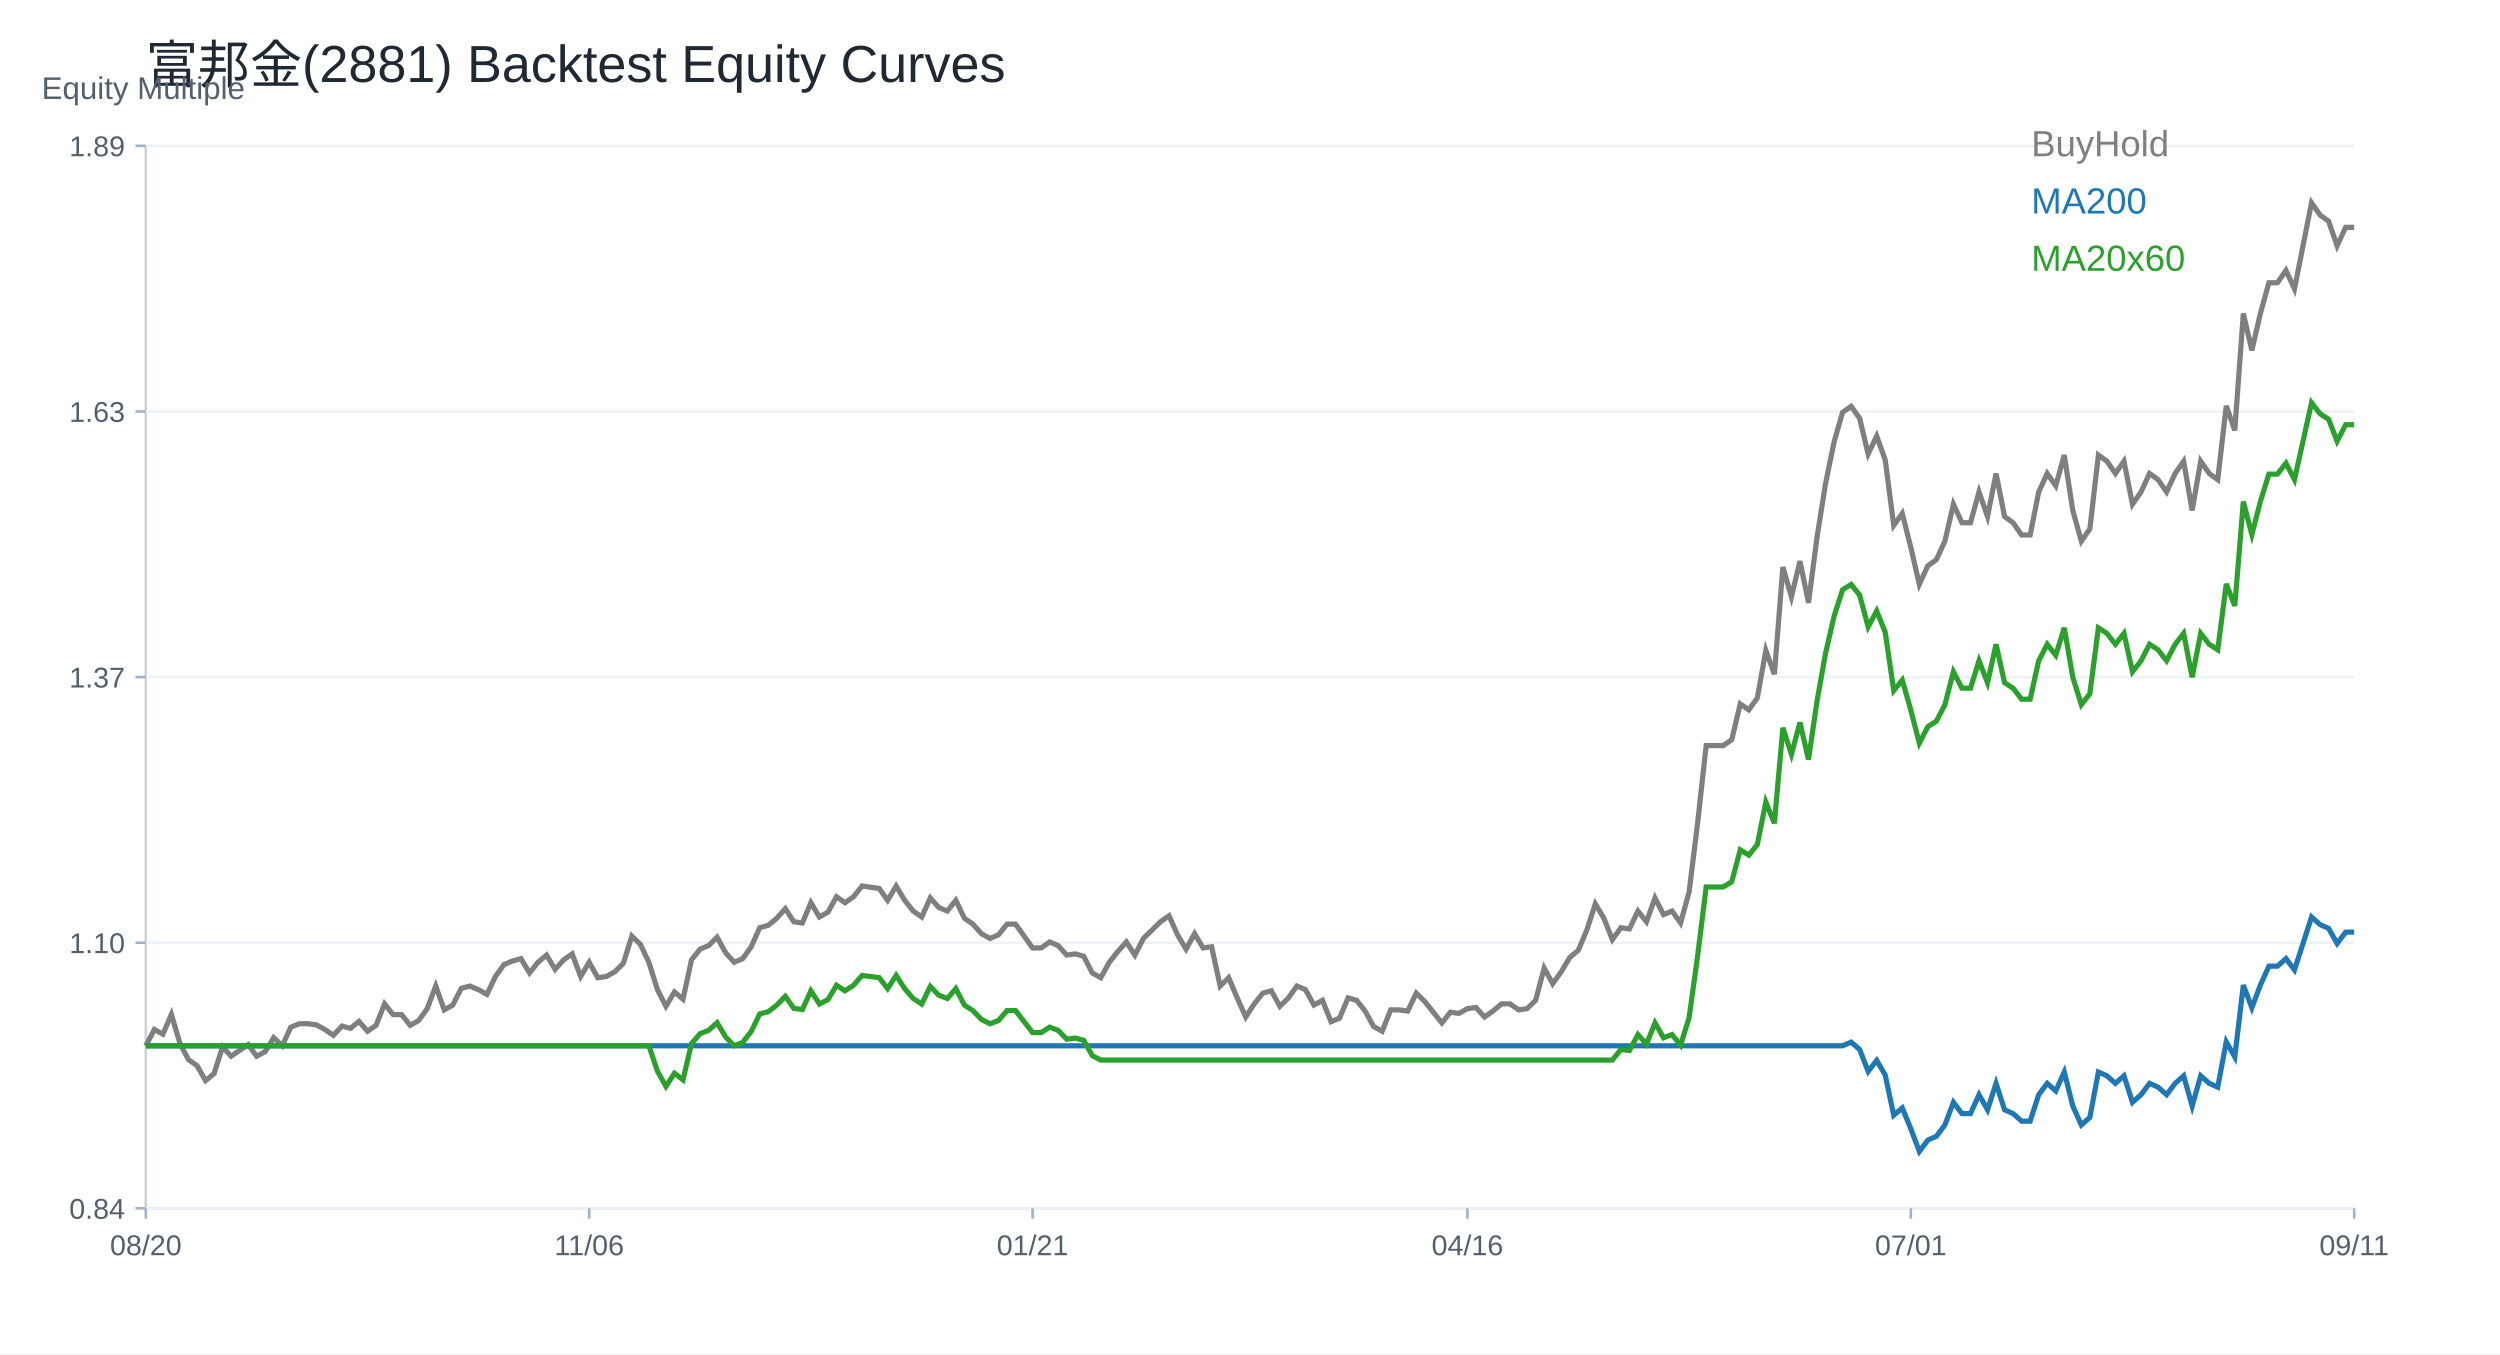
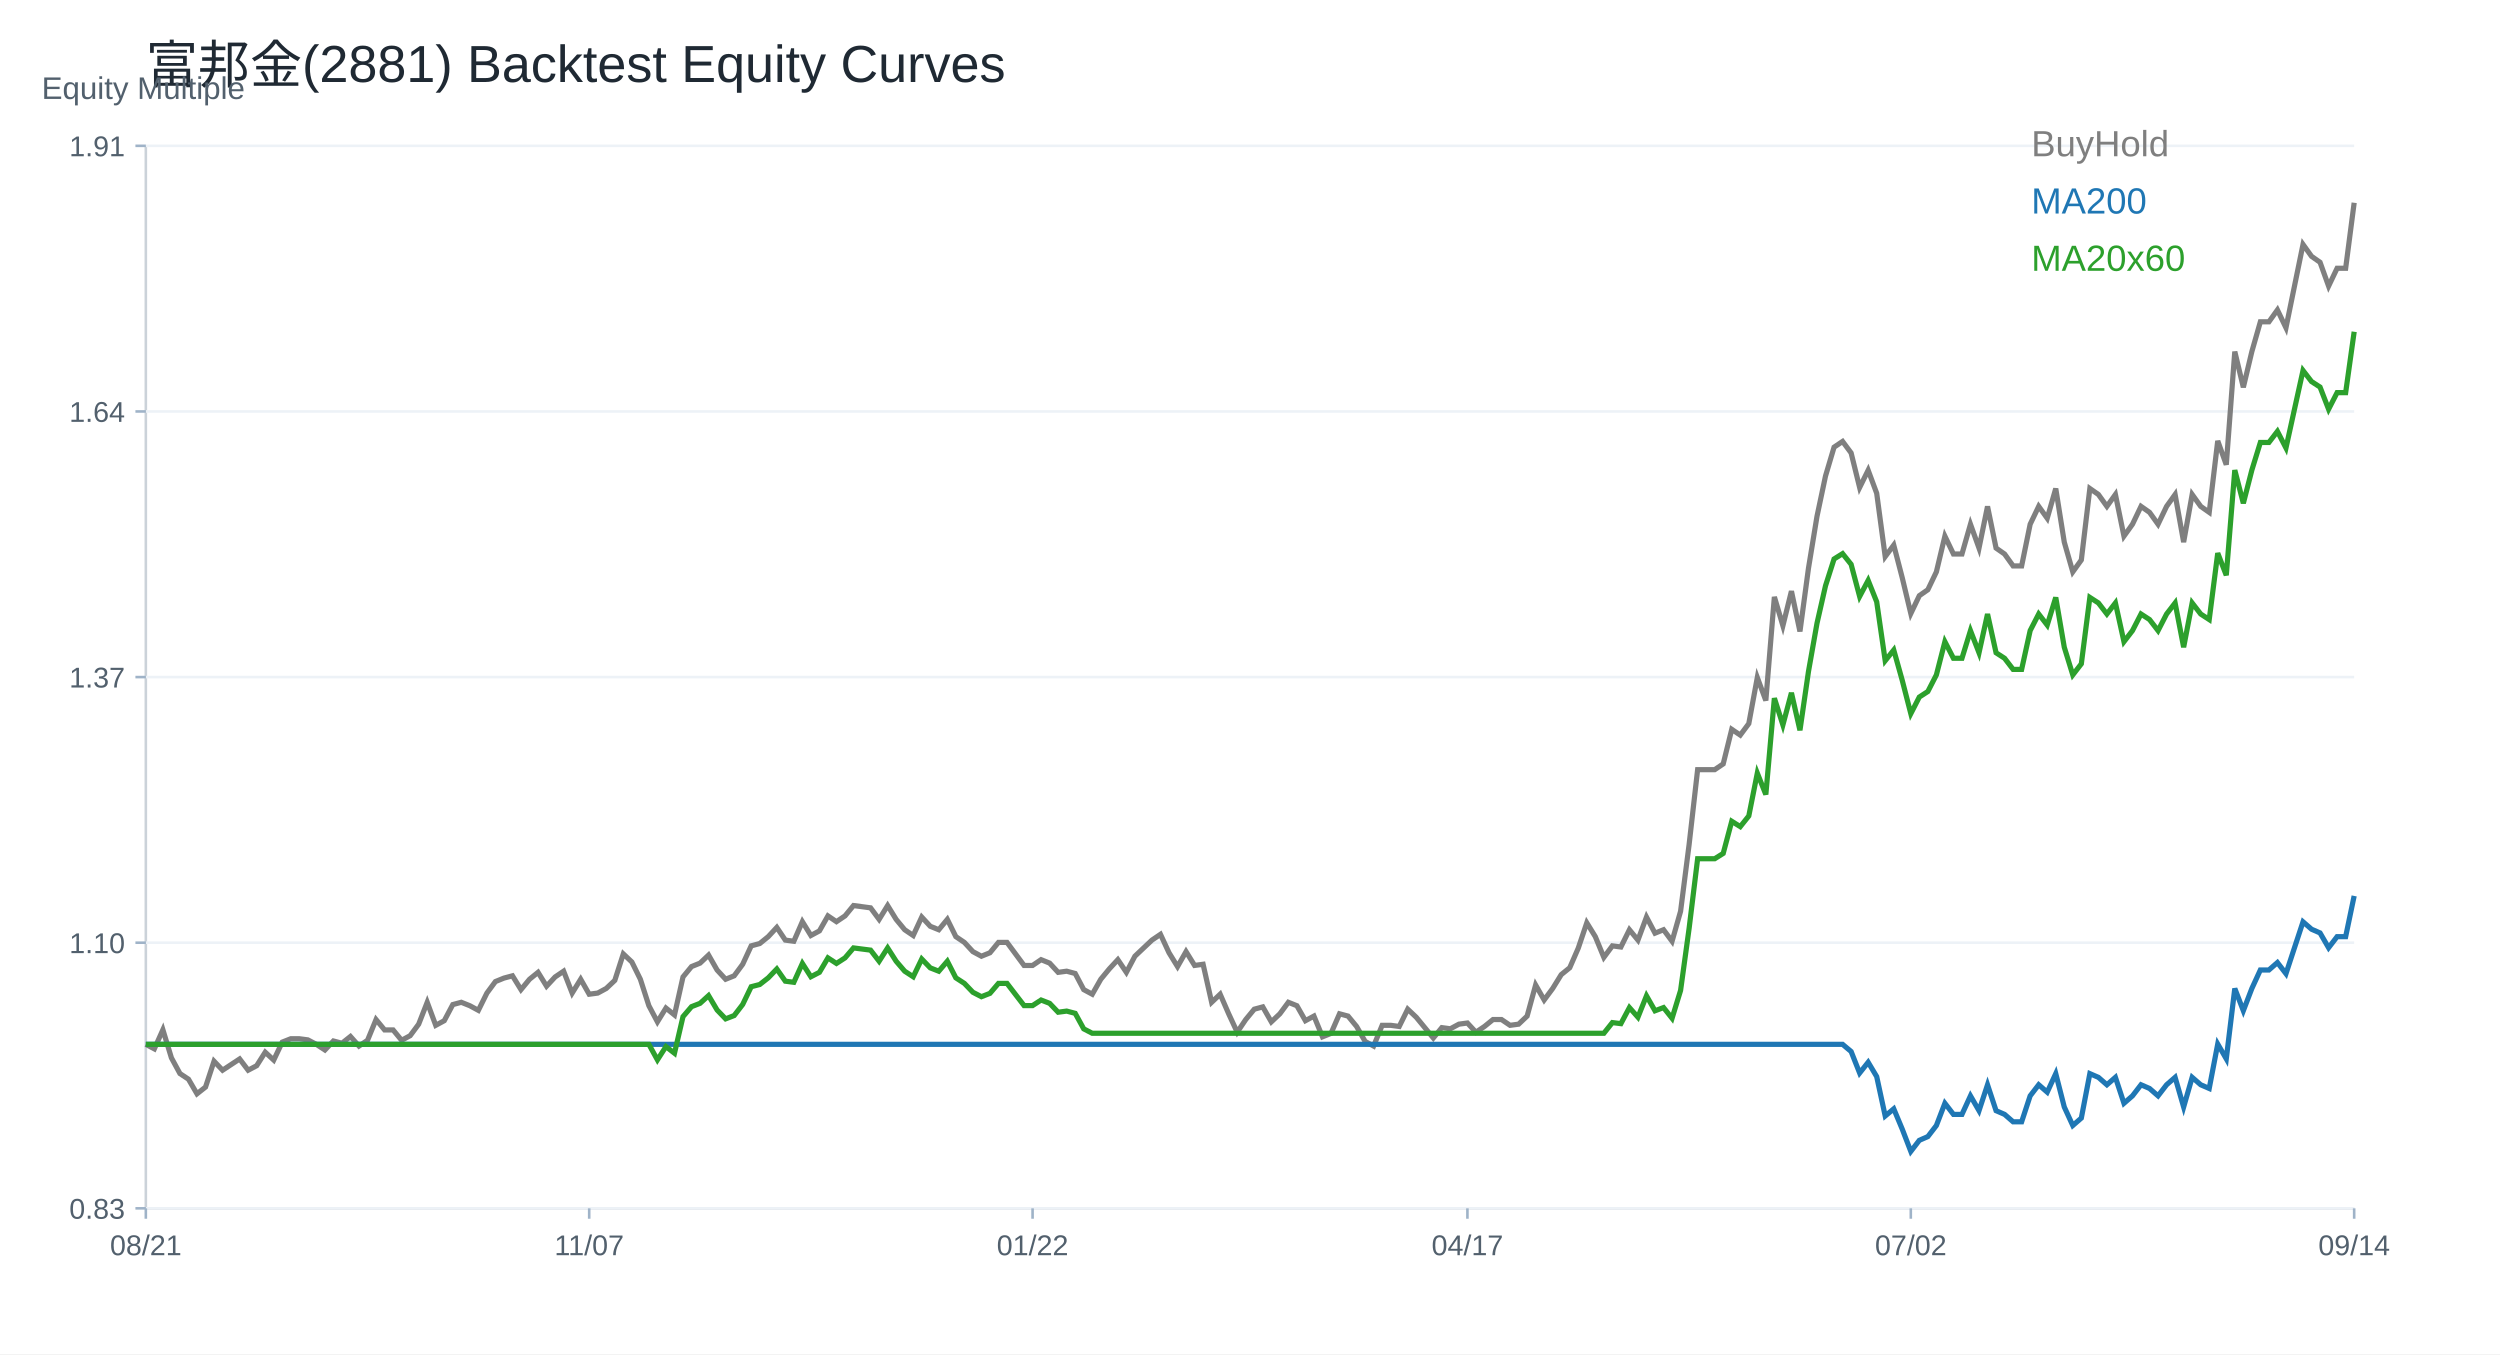
<svg xmlns="http://www.w3.org/2000/svg" width="960" height="520" viewBox="0 0 960 520">
  <rect width="100%" height="100%" fill="white" />
  <text x="56.00" y="32.00" font-size="20" font-family="Arial" fill="#1f2933" text-anchor="start">富邦金(2881) Backtest Equity Curves</text>
  <line x1="56" y1="464" x2="904" y2="464" stroke="#cbd2d9" />
  <line x1="56" y1="56" x2="56" y2="464" stroke="#cbd2d9" />
  <text x="16.00" y="38.00" font-size="12" font-family="Arial" fill="#52606d" text-anchor="start">Equity Multiple</text>
  <line x1="56" y1="464.00" x2="904" y2="464.00" stroke="#edf2f7" />
  <line x1="52" y1="464.00" x2="56" y2="464.00" stroke="#9fb3c8" />
-   <text x="48.00" y="468.00" font-size="11" font-family="Arial" fill="#52606d" text-anchor="end">0.84</text>
+   <text x="48.00" y="468.00" font-size="11" font-family="Arial" fill="#52606d" text-anchor="end">0.83</text>
  <line x1="56" y1="362.00" x2="904" y2="362.00" stroke="#edf2f7" />
  <line x1="52" y1="362.00" x2="56" y2="362.00" stroke="#9fb3c8" />
  <text x="48.00" y="366.00" font-size="11" font-family="Arial" fill="#52606d" text-anchor="end">1.10</text>
  <line x1="56" y1="260.00" x2="904" y2="260.00" stroke="#edf2f7" />
  <line x1="52" y1="260.00" x2="56" y2="260.00" stroke="#9fb3c8" />
  <text x="48.00" y="264.00" font-size="11" font-family="Arial" fill="#52606d" text-anchor="end">1.37</text>
  <line x1="56" y1="158.00" x2="904" y2="158.00" stroke="#edf2f7" />
  <line x1="52" y1="158.00" x2="56" y2="158.00" stroke="#9fb3c8" />
-   <text x="48.00" y="162.00" font-size="11" font-family="Arial" fill="#52606d" text-anchor="end">1.63</text>
+   <text x="48.00" y="162.00" font-size="11" font-family="Arial" fill="#52606d" text-anchor="end">1.64</text>
  <line x1="56" y1="56.00" x2="904" y2="56.00" stroke="#edf2f7" />
  <line x1="52" y1="56.00" x2="56" y2="56.00" stroke="#9fb3c8" />
-   <text x="48.00" y="60.00" font-size="11" font-family="Arial" fill="#52606d" text-anchor="end">1.89</text>
+   <text x="48.00" y="60.00" font-size="11" font-family="Arial" fill="#52606d" text-anchor="end">1.91</text>
  <line x1="56.00" y1="464" x2="56.00" y2="468" stroke="#9fb3c8" />
-   <text x="56.00" y="482.00" font-size="11" font-family="Arial" fill="#52606d" text-anchor="middle">08/20</text>
+   <text x="56.00" y="482.00" font-size="11" font-family="Arial" fill="#52606d" text-anchor="middle">08/21</text>
  <line x1="226.25" y1="464" x2="226.25" y2="468" stroke="#9fb3c8" />
-   <text x="226.25" y="482.00" font-size="11" font-family="Arial" fill="#52606d" text-anchor="middle">11/06</text>
+   <text x="226.25" y="482.00" font-size="11" font-family="Arial" fill="#52606d" text-anchor="middle">11/07</text>
  <line x1="396.51" y1="464" x2="396.51" y2="468" stroke="#9fb3c8" />
-   <text x="396.51" y="482.00" font-size="11" font-family="Arial" fill="#52606d" text-anchor="middle">01/21</text>
+   <text x="396.51" y="482.00" font-size="11" font-family="Arial" fill="#52606d" text-anchor="middle">01/22</text>
  <line x1="563.49" y1="464" x2="563.49" y2="468" stroke="#9fb3c8" />
-   <text x="563.49" y="482.00" font-size="11" font-family="Arial" fill="#52606d" text-anchor="middle">04/16</text>
+   <text x="563.49" y="482.00" font-size="11" font-family="Arial" fill="#52606d" text-anchor="middle">04/17</text>
  <line x1="733.75" y1="464" x2="733.75" y2="468" stroke="#9fb3c8" />
-   <text x="733.75" y="482.00" font-size="11" font-family="Arial" fill="#52606d" text-anchor="middle">07/01</text>
+   <text x="733.75" y="482.00" font-size="11" font-family="Arial" fill="#52606d" text-anchor="middle">07/02</text>
  <line x1="904.00" y1="464" x2="904.00" y2="468" stroke="#9fb3c8" />
-   <text x="904.00" y="482.00" font-size="11" font-family="Arial" fill="#52606d" text-anchor="middle">09/11</text>
-   <polyline fill="none" stroke="#7f7f7f" stroke-width="2" points="56.00,401.58 59.27,395.34 62.55,397.12 65.82,389.54 69.10,400.69 72.37,406.93 75.64,409.16 78.92,414.96 82.19,412.28 85.47,402.03 88.74,405.59 92.02,403.36 95.29,401.14 98.56,405.59 101.84,403.81 105.11,398.46 108.39,401.58 111.66,394.45 114.93,393.11 118.21,393.11 121.48,393.55 124.76,395.34 128.03,397.57 131.31,394.00 134.58,394.89 137.85,392.22 141.13,396.01 144.40,393.72 147.68,385.49 150.95,389.61 154.22,389.61 157.50,393.72 160.77,391.89 164.05,387.32 167.32,378.64 170.59,387.78 173.87,385.95 177.14,379.55 180.42,378.64 183.69,380.01 186.97,381.84 190.24,374.98 193.51,370.41 196.79,369.04 200.06,368.13 203.34,373.61 206.61,369.50 209.88,366.75 213.16,372.24 216.43,368.58 219.71,366.30 222.98,374.98 226.25,369.50 229.53,375.44 232.80,374.98 236.08,373.15 239.35,369.95 242.63,359.44 245.90,362.64 249.17,369.50 252.45,380.01 255.72,386.41 259.00,380.92 262.27,383.67 265.54,368.58 268.82,364.47 272.09,363.10 275.37,359.90 278.64,365.84 281.92,369.50 285.19,368.13 288.46,363.56 291.74,356.24 295.01,355.33 298.29,352.59 301.56,348.93 304.83,353.96 308.11,354.41 311.38,346.64 314.66,352.13 317.93,350.30 321.20,344.36 324.48,346.64 327.75,344.36 331.03,340.24 334.30,340.70 337.58,341.16 340.85,345.73 344.12,340.24 347.40,345.73 350.67,349.84 353.95,352.13 357.22,344.82 360.49,348.47 363.77,349.84 367.04,345.73 370.32,352.59 373.59,354.87 376.86,358.53 380.14,360.36 383.41,358.98 386.69,354.87 389.96,354.87 393.24,359.44 396.51,364.01 399.78,364.01 403.06,361.73 406.33,363.10 409.61,366.75 412.88,366.30 416.15,367.21 419.43,373.61 422.70,375.44 425.98,369.50 429.25,365.38 432.53,361.73 435.80,366.75 439.07,360.36 442.35,357.16 445.62,353.96 448.90,351.67 452.17,358.98 455.44,364.47 458.72,358.53 461.99,364.01 465.27,363.56 468.54,378.64 471.81,375.44 475.09,383.21 478.36,390.52 481.64,385.49 484.91,381.38 488.19,380.47 491.46,386.41 494.73,383.21 498.01,378.64 501.28,380.01 504.56,385.95 507.83,384.12 511.10,392.35 514.38,390.98 517.65,383.21 520.93,384.12 524.20,388.24 527.47,394.18 530.75,396.01 534.02,387.78 537.30,387.78 540.57,388.24 543.85,381.38 547.12,384.58 550.39,388.69 553.67,392.81 556.94,388.69 560.22,389.15 563.49,387.32 566.76,386.87 570.04,390.52 573.31,388.24 576.59,385.49 579.86,385.49 583.14,387.78 586.41,387.32 589.68,384.12 592.96,371.78 596.23,377.72 599.51,373.15 602.78,367.67 606.05,364.93 609.33,357.16 612.60,347.10 615.88,352.59 619.15,360.81 622.42,356.24 625.70,356.70 628.97,349.84 632.25,353.96 635.52,344.82 638.80,351.21 642.07,349.84 645.34,354.41 648.62,342.53 651.89,316.02 655.17,286.31 658.44,286.31 661.71,286.31 664.99,284.03 668.26,270.31 671.54,272.60 674.81,268.03 678.08,249.75 681.36,258.89 684.63,217.75 687.91,229.18 691.18,215.47 694.46,231.46 697.73,206.32 701.00,185.76 704.28,169.76 707.55,158.33 710.83,156.05 714.10,160.62 717.37,174.33 720.65,167.47 723.92,176.61 727.20,201.75 730.47,197.18 733.75,210.18 737.02,224.36 740.29,217.27 743.57,214.90 746.84,207.82 750.12,193.64 753.39,200.73 756.66,200.73 759.94,188.91 763.21,198.36 766.49,181.82 769.76,198.36 773.03,200.73 776.31,205.45 779.58,205.45 782.86,188.91 786.13,181.82 789.41,186.55 792.68,174.74 795.95,196.00 799.23,207.82 802.50,203.09 805.78,174.74 809.05,177.10 812.32,181.82 815.60,177.10 818.87,193.64 822.15,188.91 825.42,181.82 828.69,184.19 831.97,188.91 835.24,181.82 838.52,177.10 841.79,196.00 845.07,177.10 848.34,181.82 851.61,184.19 854.89,155.83 858.16,165.28 861.44,120.39 864.71,134.57 867.98,120.39 871.26,108.57 874.53,108.57 877.81,103.85 881.08,110.94 884.36,94.40 887.63,77.86 890.90,82.58 894.18,84.95 897.45,94.40 900.73,87.31 904.00,87.31" />
+   <text x="904.00" y="482.00" font-size="11" font-family="Arial" fill="#52606d" text-anchor="middle">09/14</text>
+   <polyline fill="none" stroke="#7f7f7f" stroke-width="2" points="56.00,401.03 59.27,402.76 62.55,395.43 65.82,406.21 69.10,412.25 72.37,414.41 75.64,420.02 78.92,417.43 82.19,407.51 85.47,410.96 88.74,408.80 92.02,406.64 95.29,410.96 98.56,409.23 101.84,404.05 105.11,407.07 108.39,400.17 111.66,398.88 114.93,398.88 118.21,399.31 121.48,401.03 124.76,403.19 128.03,399.74 131.31,400.60 134.58,398.01 137.85,401.68 141.13,399.47 144.40,391.51 147.68,395.49 150.95,395.49 154.22,399.47 157.50,397.70 160.77,393.28 164.05,384.88 167.32,393.72 170.59,391.95 173.87,385.76 177.14,384.88 180.42,386.20 183.69,387.97 186.97,381.34 190.24,376.92 193.51,375.59 196.79,374.71 200.06,380.01 203.34,376.03 206.61,373.38 209.88,378.69 213.16,375.15 216.43,372.94 219.71,381.34 222.98,376.03 226.25,381.78 229.53,381.34 232.80,379.57 236.08,376.47 239.35,366.30 242.63,369.40 245.90,376.03 249.17,386.20 252.45,392.39 255.72,387.09 259.00,389.74 262.27,375.15 265.54,371.17 268.82,369.84 272.09,366.75 275.37,372.49 278.64,376.03 281.92,374.71 285.19,370.28 288.46,363.21 291.74,362.32 295.01,359.67 298.29,356.13 301.56,361.00 304.83,361.44 308.11,353.92 311.38,359.23 314.66,357.46 317.93,351.71 321.20,353.92 324.48,351.71 327.75,347.73 331.03,348.17 334.30,348.61 337.58,353.04 340.85,347.73 344.12,353.04 347.40,357.02 350.67,359.23 353.95,352.15 357.22,355.69 360.49,357.02 363.77,353.04 367.04,359.67 370.32,361.88 373.59,365.42 376.86,367.19 380.14,365.86 383.41,361.88 386.69,361.88 389.96,366.30 393.24,370.73 396.51,370.73 399.78,368.51 403.06,369.84 406.33,373.38 409.61,372.94 412.88,373.82 416.15,380.01 419.43,381.78 422.70,376.03 425.98,372.05 429.25,368.51 432.53,373.38 435.80,367.19 439.07,364.09 442.35,361.00 445.62,358.79 448.90,365.86 452.17,371.17 455.44,365.42 458.72,370.73 461.99,370.28 465.27,384.88 468.54,381.78 471.81,389.30 475.09,396.37 478.36,391.51 481.64,387.53 484.91,386.65 488.19,392.39 491.46,389.30 494.73,384.88 498.01,386.20 501.28,391.95 504.56,390.18 507.83,398.14 511.10,396.82 514.38,389.30 517.65,390.18 520.93,394.16 524.20,399.91 527.47,401.68 530.75,393.72 534.02,393.72 537.30,394.16 540.57,387.53 543.85,390.63 547.12,394.61 550.39,398.59 553.67,394.61 556.94,395.05 560.22,393.28 563.49,392.84 566.76,396.37 570.04,394.16 573.31,391.51 576.59,391.51 579.86,393.72 583.14,393.28 586.41,390.18 589.68,378.24 592.96,383.99 596.23,379.57 599.51,374.26 602.78,371.61 606.05,364.09 609.33,354.36 612.60,359.67 615.88,367.63 619.15,363.21 622.42,363.65 625.70,357.02 628.97,361.00 632.25,352.15 635.52,358.34 638.80,357.02 642.07,361.44 645.34,349.94 648.62,324.29 651.89,295.55 655.17,295.55 658.44,295.55 661.71,293.34 664.99,280.07 668.26,282.28 671.54,277.86 674.81,260.17 678.08,269.01 681.36,229.21 684.63,240.27 687.91,227.00 691.18,242.48 694.46,218.16 697.73,198.26 701.00,182.78 704.28,171.72 707.55,169.51 710.83,173.93 714.10,187.20 717.37,180.57 720.65,189.41 723.92,213.73 727.20,209.31 730.47,221.89 733.75,235.60 737.02,228.74 740.29,226.46 743.57,219.60 746.84,205.88 750.12,212.74 753.39,212.74 756.66,201.31 759.94,210.46 763.21,194.45 766.49,210.46 769.76,212.74 773.03,217.31 776.31,217.31 779.58,201.31 782.86,194.45 786.13,199.02 789.41,187.59 792.68,208.17 795.95,219.60 799.23,215.03 802.50,187.59 805.78,189.88 809.05,194.45 812.32,189.88 815.60,205.88 818.87,201.31 822.15,194.45 825.42,196.74 828.69,201.31 831.97,194.45 835.24,189.88 838.52,208.17 841.79,189.88 845.07,194.45 848.34,196.74 851.61,169.30 854.89,178.45 858.16,135.01 861.44,148.73 864.71,135.01 867.98,123.58 871.26,123.58 874.53,119.01 877.81,125.87 881.08,109.86 884.36,93.86 887.63,98.43 890.90,100.72 894.18,109.86 897.45,103.01 900.73,103.01 904.00,77.86" />
  <text x="780.00" y="60.00" font-size="14" font-family="Arial" fill="#7f7f7f" text-anchor="start">BuyHold</text>
-   <polyline fill="none" stroke="#1f77b4" stroke-width="2" points="56.00,401.58 59.27,401.58 62.55,401.58 65.82,401.58 69.10,401.58 72.37,401.58 75.64,401.58 78.92,401.58 82.19,401.58 85.47,401.58 88.74,401.58 92.02,401.58 95.29,401.58 98.56,401.58 101.84,401.58 105.11,401.58 108.39,401.58 111.66,401.58 114.93,401.58 118.21,401.58 121.48,401.58 124.76,401.58 128.03,401.58 131.31,401.58 134.58,401.58 137.85,401.58 141.13,401.58 144.40,401.58 147.68,401.58 150.95,401.58 154.22,401.58 157.50,401.58 160.77,401.58 164.05,401.58 167.32,401.58 170.59,401.58 173.87,401.58 177.14,401.58 180.42,401.58 183.69,401.58 186.97,401.58 190.24,401.58 193.51,401.58 196.79,401.58 200.06,401.58 203.34,401.58 206.61,401.58 209.88,401.58 213.16,401.58 216.43,401.58 219.71,401.58 222.98,401.58 226.25,401.58 229.53,401.58 232.80,401.58 236.08,401.58 239.35,401.58 242.63,401.58 245.90,401.58 249.17,401.58 252.45,401.58 255.72,401.58 259.00,401.58 262.27,401.58 265.54,401.58 268.82,401.58 272.09,401.58 275.37,401.58 278.64,401.58 281.92,401.58 285.19,401.58 288.46,401.58 291.74,401.58 295.01,401.58 298.29,401.58 301.56,401.58 304.83,401.58 308.11,401.58 311.38,401.58 314.66,401.58 317.93,401.58 321.20,401.58 324.48,401.58 327.75,401.58 331.03,401.58 334.30,401.58 337.58,401.58 340.85,401.58 344.12,401.58 347.40,401.58 350.67,401.58 353.95,401.58 357.22,401.58 360.49,401.58 363.77,401.58 367.04,401.58 370.32,401.58 373.59,401.58 376.86,401.58 380.14,401.58 383.41,401.58 386.69,401.58 389.96,401.58 393.24,401.58 396.51,401.58 399.78,401.58 403.06,401.58 406.33,401.58 409.61,401.58 412.88,401.58 416.15,401.58 419.43,401.58 422.70,401.58 425.98,401.58 429.25,401.58 432.53,401.58 435.80,401.58 439.07,401.58 442.35,401.58 445.62,401.58 448.90,401.58 452.17,401.58 455.44,401.58 458.72,401.58 461.99,401.58 465.27,401.58 468.54,401.58 471.81,401.58 475.09,401.58 478.36,401.58 481.64,401.58 484.91,401.58 488.19,401.58 491.46,401.58 494.73,401.58 498.01,401.58 501.28,401.58 504.56,401.58 507.83,401.58 511.10,401.58 514.38,401.58 517.65,401.58 520.93,401.58 524.20,401.58 527.47,401.58 530.75,401.58 534.02,401.58 537.30,401.58 540.57,401.58 543.85,401.58 547.12,401.58 550.39,401.58 553.67,401.58 556.94,401.58 560.22,401.58 563.49,401.58 566.76,401.58 570.04,401.58 573.31,401.58 576.59,401.58 579.86,401.58 583.14,401.58 586.41,401.58 589.68,401.58 592.96,401.58 596.23,401.58 599.51,401.58 602.78,401.58 606.05,401.58 609.33,401.58 612.60,401.58 615.88,401.58 619.15,401.58 622.42,401.58 625.70,401.58 628.97,401.58 632.25,401.58 635.52,401.58 638.80,401.58 642.07,401.58 645.34,401.58 648.62,401.58 651.89,401.58 655.17,401.58 658.44,401.58 661.71,401.58 664.99,401.58 668.26,401.58 671.54,401.58 674.81,401.58 678.08,401.58 681.36,401.58 684.63,401.58 687.91,401.58 691.18,401.58 694.46,401.58 697.73,401.58 701.00,401.58 704.28,401.58 707.55,401.58 710.83,400.18 714.10,402.99 717.37,411.41 720.65,407.20 723.92,412.81 727.20,428.26 730.47,425.45 733.75,433.43 737.02,442.14 740.29,437.79 743.57,436.34 746.84,431.98 750.12,423.27 753.39,427.63 756.66,427.63 759.94,420.37 763.21,426.17 766.49,416.01 769.76,426.17 773.03,427.63 776.31,430.53 779.58,430.53 782.86,420.37 786.13,416.01 789.41,418.92 792.68,411.66 795.95,424.72 799.23,431.98 802.50,429.08 805.78,411.66 809.05,413.11 812.32,416.01 815.60,413.11 818.87,423.27 822.15,420.37 825.42,416.01 828.69,417.46 831.97,420.37 835.24,416.01 838.52,413.11 841.79,424.72 845.07,413.11 848.34,416.01 851.61,417.46 854.89,400.05 858.16,405.85 861.44,378.27 864.71,386.98 867.98,378.27 871.26,371.01 874.53,371.01 877.81,368.11 881.08,372.46 884.36,362.30 887.63,352.14 890.90,355.04 894.18,356.50 897.45,362.30 900.73,357.95 904.00,357.95" />
+   <polyline fill="none" stroke="#1f77b4" stroke-width="2" points="56.00,401.03 59.27,401.03 62.55,401.03 65.82,401.03 69.10,401.03 72.37,401.03 75.64,401.03 78.92,401.03 82.19,401.03 85.47,401.03 88.74,401.03 92.02,401.03 95.29,401.03 98.56,401.03 101.84,401.03 105.11,401.03 108.39,401.03 111.66,401.03 114.93,401.03 118.21,401.03 121.48,401.03 124.76,401.03 128.03,401.03 131.31,401.03 134.58,401.03 137.85,401.03 141.13,401.03 144.40,401.03 147.68,401.03 150.95,401.03 154.22,401.03 157.50,401.03 160.77,401.03 164.05,401.03 167.32,401.03 170.59,401.03 173.87,401.03 177.14,401.03 180.42,401.03 183.69,401.03 186.97,401.03 190.24,401.03 193.51,401.03 196.79,401.03 200.06,401.03 203.34,401.03 206.61,401.03 209.88,401.03 213.16,401.03 216.43,401.03 219.71,401.03 222.98,401.03 226.25,401.03 229.53,401.03 232.80,401.03 236.08,401.03 239.35,401.03 242.63,401.03 245.90,401.03 249.17,401.03 252.45,401.03 255.72,401.03 259.00,401.03 262.27,401.03 265.54,401.03 268.82,401.03 272.09,401.03 275.37,401.03 278.64,401.03 281.92,401.03 285.19,401.03 288.46,401.03 291.74,401.03 295.01,401.03 298.29,401.03 301.56,401.03 304.83,401.03 308.11,401.03 311.38,401.03 314.66,401.03 317.93,401.03 321.20,401.03 324.48,401.03 327.75,401.03 331.03,401.03 334.30,401.03 337.58,401.03 340.85,401.03 344.12,401.03 347.40,401.03 350.67,401.03 353.95,401.03 357.22,401.03 360.49,401.03 363.77,401.03 367.04,401.03 370.32,401.03 373.59,401.03 376.86,401.03 380.14,401.03 383.41,401.03 386.69,401.03 389.96,401.03 393.24,401.03 396.51,401.03 399.78,401.03 403.06,401.03 406.33,401.03 409.61,401.03 412.88,401.03 416.15,401.03 419.43,401.03 422.70,401.03 425.98,401.03 429.25,401.03 432.53,401.03 435.80,401.03 439.07,401.03 442.35,401.03 445.62,401.03 448.90,401.03 452.17,401.03 455.44,401.03 458.72,401.03 461.99,401.03 465.27,401.03 468.54,401.03 471.81,401.03 475.09,401.03 478.36,401.03 481.64,401.03 484.91,401.03 488.19,401.03 491.46,401.03 494.73,401.03 498.01,401.03 501.28,401.03 504.56,401.03 507.83,401.03 511.10,401.03 514.38,401.03 517.65,401.03 520.93,401.03 524.20,401.03 527.47,401.03 530.75,401.03 534.02,401.03 537.30,401.03 540.57,401.03 543.85,401.03 547.12,401.03 550.39,401.03 553.67,401.03 556.94,401.03 560.22,401.03 563.49,401.03 566.76,401.03 570.04,401.03 573.31,401.03 576.59,401.03 579.86,401.03 583.14,401.03 586.41,401.03 589.68,401.03 592.96,401.03 596.23,401.03 599.51,401.03 602.78,401.03 606.05,401.03 609.33,401.03 612.60,401.03 615.88,401.03 619.15,401.03 622.42,401.03 625.70,401.03 628.97,401.03 632.25,401.03 635.52,401.03 638.80,401.03 642.07,401.03 645.34,401.03 648.62,401.03 651.89,401.03 655.17,401.03 658.44,401.03 661.71,401.03 664.99,401.03 668.26,401.03 671.54,401.03 674.81,401.03 678.08,401.03 681.36,401.03 684.63,401.03 687.91,401.03 691.18,401.03 694.46,401.03 697.73,401.03 701.00,401.03 704.28,401.03 707.55,401.03 710.83,403.78 714.10,412.04 717.37,407.91 720.65,413.41 723.92,428.54 727.20,425.79 730.47,433.61 733.75,442.14 737.02,437.88 740.29,436.45 743.57,432.19 746.84,423.66 750.12,427.92 753.39,427.92 756.66,420.81 759.94,426.50 763.21,416.55 766.49,426.50 769.76,427.92 773.03,430.77 776.31,430.77 779.58,420.81 782.86,416.55 786.13,419.39 789.41,412.28 792.68,425.08 795.95,432.19 799.23,429.34 802.50,412.28 805.78,413.70 809.05,416.55 812.32,413.70 815.60,423.66 818.87,420.81 822.15,416.55 825.42,417.97 828.69,420.81 831.97,416.55 835.24,413.70 838.52,425.08 841.79,413.70 845.07,416.55 848.34,417.97 851.61,400.91 854.89,406.59 858.16,379.58 861.44,388.11 864.71,379.58 867.98,372.47 871.26,372.47 874.53,369.62 877.81,373.89 881.08,363.93 884.36,353.98 887.63,356.82 890.90,358.25 894.18,363.93 897.45,359.67 900.73,359.67 904.00,344.03" />
  <text x="780.00" y="82.00" font-size="14" font-family="Arial" fill="#1f77b4" text-anchor="start">MA200</text>
-   <polyline fill="none" stroke="#2ca02c" stroke-width="2" points="56.00,401.58 59.27,401.58 62.55,401.58 65.82,401.58 69.10,401.58 72.37,401.58 75.64,401.58 78.92,401.58 82.19,401.58 85.47,401.58 88.74,401.58 92.02,401.58 95.29,401.58 98.56,401.58 101.84,401.58 105.11,401.58 108.39,401.58 111.66,401.58 114.93,401.58 118.21,401.58 121.48,401.58 124.76,401.58 128.03,401.58 131.31,401.58 134.58,401.58 137.85,401.58 141.13,401.58 144.40,401.58 147.68,401.58 150.95,401.58 154.22,401.58 157.50,401.58 160.77,401.58 164.05,401.58 167.32,401.58 170.59,401.58 173.87,401.58 177.14,401.58 180.42,401.58 183.69,401.58 186.97,401.58 190.24,401.58 193.51,401.58 196.79,401.58 200.06,401.58 203.34,401.58 206.61,401.58 209.88,401.58 213.16,401.58 216.43,401.58 219.71,401.58 222.98,401.58 226.25,401.58 229.53,401.58 232.80,401.58 236.08,401.58 239.35,401.58 242.63,401.58 245.90,401.58 249.17,401.58 252.45,411.29 255.72,417.20 259.00,412.13 262.27,414.67 265.54,400.74 268.82,396.94 272.09,395.67 275.37,392.72 278.64,398.20 281.92,401.58 285.19,400.31 288.46,396.09 291.74,389.34 295.01,388.50 298.29,385.96 301.56,382.59 304.83,387.23 308.11,387.65 311.38,380.48 314.66,385.54 317.93,383.85 321.20,378.36 324.48,380.48 327.75,378.36 331.03,374.57 334.30,374.99 337.58,375.41 340.85,379.63 344.12,374.57 347.40,379.63 350.67,383.43 353.95,385.54 357.22,378.79 360.49,382.16 363.77,383.43 367.04,379.63 370.32,385.96 373.59,388.07 376.86,391.45 380.14,393.14 383.41,391.87 386.69,388.07 389.96,388.07 393.24,392.29 396.51,396.52 399.78,396.52 403.06,394.41 406.33,395.67 409.61,399.05 412.88,398.63 416.15,399.47 419.43,405.38 422.70,407.07 425.98,407.07 429.25,407.07 432.53,407.07 435.80,407.07 439.07,407.07 442.35,407.07 445.62,407.07 448.90,407.07 452.17,407.07 455.44,407.07 458.72,407.07 461.99,407.07 465.27,407.07 468.54,407.07 471.81,407.07 475.09,407.07 478.36,407.07 481.64,407.07 484.91,407.07 488.19,407.07 491.46,407.07 494.73,407.07 498.01,407.07 501.28,407.07 504.56,407.07 507.83,407.07 511.10,407.07 514.38,407.07 517.65,407.07 520.93,407.07 524.20,407.07 527.47,407.07 530.75,407.07 534.02,407.07 537.30,407.07 540.57,407.07 543.85,407.07 547.12,407.07 550.39,407.07 553.67,407.07 556.94,407.07 560.22,407.07 563.49,407.07 566.76,407.07 570.04,407.07 573.31,407.07 576.59,407.07 579.86,407.07 583.14,407.07 586.41,407.07 589.68,407.07 592.96,407.07 596.23,407.07 599.51,407.07 602.78,407.07 606.05,407.07 609.33,407.07 612.60,407.07 615.88,407.07 619.15,407.07 622.42,402.99 625.70,403.40 628.97,397.28 632.25,400.95 635.52,392.80 638.80,398.51 642.07,397.28 645.34,401.36 648.62,390.76 651.89,367.11 655.17,340.61 658.44,340.61 661.71,340.61 664.99,338.57 668.26,326.34 671.54,328.38 674.81,324.31 678.08,308.00 681.36,316.15 684.63,279.46 687.91,289.65 691.18,277.42 694.46,291.69 697.73,269.27 701.00,250.92 704.28,236.65 707.55,226.46 710.83,224.42 714.10,228.50 717.37,240.73 720.65,234.61 723.92,242.76 727.20,265.19 730.47,261.11 733.75,272.70 737.02,285.35 740.29,279.03 743.57,276.92 746.84,270.60 750.12,257.95 753.39,264.27 756.66,264.27 759.94,253.73 763.21,262.17 766.49,247.41 769.76,262.17 773.03,264.27 776.31,268.49 779.58,268.49 782.86,253.73 786.13,247.41 789.41,251.63 792.68,241.09 795.95,260.06 799.23,270.60 802.50,266.38 805.78,241.09 809.05,243.20 812.32,247.41 815.60,243.20 818.87,257.95 822.15,253.73 825.42,247.41 828.69,249.52 831.97,253.73 835.24,247.41 838.52,243.20 841.79,260.06 845.07,243.20 848.34,247.41 851.61,249.52 854.89,224.23 858.16,232.66 861.44,192.61 864.71,205.26 867.98,192.61 871.26,182.07 874.53,182.07 877.81,177.86 881.08,184.18 884.36,169.43 887.63,154.67 890.90,158.89 894.18,161.00 897.45,169.43 900.73,163.10 904.00,163.10" />
+   <polyline fill="none" stroke="#2ca02c" stroke-width="2" points="56.00,401.03 59.27,401.03 62.55,401.03 65.82,401.03 69.10,401.03 72.37,401.03 75.64,401.03 78.92,401.03 82.19,401.03 85.47,401.03 88.74,401.03 92.02,401.03 95.29,401.03 98.56,401.03 101.84,401.03 105.11,401.03 108.39,401.03 111.66,401.03 114.93,401.03 118.21,401.03 121.48,401.03 124.76,401.03 128.03,401.03 131.31,401.03 134.58,401.03 137.85,401.03 141.13,401.03 144.40,401.03 147.68,401.03 150.95,401.03 154.22,401.03 157.50,401.03 160.77,401.03 164.05,401.03 167.32,401.03 170.59,401.03 173.87,401.03 177.14,401.03 180.42,401.03 183.69,401.03 186.97,401.03 190.24,401.03 193.51,401.03 196.79,401.03 200.06,401.03 203.34,401.03 206.61,401.03 209.88,401.03 213.16,401.03 216.43,401.03 219.71,401.03 222.98,401.03 226.25,401.03 229.53,401.03 232.80,401.03 236.08,401.03 239.35,401.03 242.63,401.03 245.90,401.03 249.17,401.03 252.45,406.99 255.72,401.89 259.00,404.44 262.27,390.39 265.54,386.56 268.82,385.28 272.09,382.31 275.37,387.84 278.64,391.24 281.92,389.97 285.19,385.71 288.46,378.90 291.74,378.05 295.01,375.49 298.29,372.09 301.56,376.77 304.83,377.20 308.11,369.96 311.38,375.07 314.66,373.37 317.93,367.83 321.20,369.96 324.48,367.83 327.75,364.00 331.03,364.43 334.30,364.85 337.58,369.11 340.85,364.00 344.12,369.11 347.40,372.94 350.67,375.07 353.95,368.26 357.22,371.66 360.49,372.94 363.77,369.11 367.04,375.49 370.32,377.62 373.59,381.03 376.86,382.73 380.14,381.45 383.41,377.62 386.69,377.62 389.96,381.88 393.24,386.14 396.51,386.14 399.78,384.01 403.06,385.28 406.33,388.69 409.61,388.26 412.88,389.12 416.15,395.08 419.43,396.78 422.70,396.78 425.98,396.78 429.25,396.78 432.53,396.78 435.80,396.78 439.07,396.78 442.35,396.78 445.62,396.78 448.90,396.78 452.17,396.78 455.44,396.78 458.72,396.78 461.99,396.78 465.27,396.78 468.54,396.78 471.81,396.78 475.09,396.78 478.36,396.78 481.64,396.78 484.91,396.78 488.19,396.78 491.46,396.78 494.73,396.78 498.01,396.78 501.28,396.78 504.56,396.78 507.83,396.78 511.10,396.78 514.38,396.78 517.65,396.78 520.93,396.78 524.20,396.78 527.47,396.78 530.75,396.78 534.02,396.78 537.30,396.78 540.57,396.78 543.85,396.78 547.12,396.78 550.39,396.78 553.67,396.78 556.94,396.78 560.22,396.78 563.49,396.78 566.76,396.78 570.04,396.78 573.31,396.78 576.59,396.78 579.86,396.78 583.14,396.78 586.41,396.78 589.68,396.78 592.96,396.78 596.23,396.78 599.51,396.78 602.78,396.78 606.05,396.78 609.33,396.78 612.60,396.78 615.88,396.78 619.15,392.67 622.42,393.08 625.70,386.91 628.97,390.61 632.25,382.39 635.52,388.14 638.80,386.91 642.07,391.02 645.34,380.33 648.62,356.49 651.89,329.76 655.17,329.76 658.44,329.76 661.71,327.71 664.99,315.38 668.26,317.43 671.54,313.32 674.81,296.88 678.08,305.10 681.36,268.10 684.63,278.37 687.91,266.04 691.18,280.43 694.46,257.82 697.73,239.32 701.00,224.93 704.28,214.65 707.55,212.60 710.83,216.71 714.10,229.04 717.37,222.87 720.65,231.10 723.92,253.71 727.20,249.60 730.47,261.29 733.75,274.04 737.02,267.66 740.29,265.54 743.57,259.16 746.84,246.41 750.12,252.78 753.39,252.78 756.66,242.16 759.94,250.66 763.21,235.78 766.49,250.66 769.76,252.78 773.03,257.04 776.31,257.04 779.58,242.16 782.86,235.78 786.13,240.03 789.41,229.41 792.68,248.53 795.95,259.16 799.23,254.91 802.50,229.41 805.78,231.53 809.05,235.78 812.32,231.53 815.60,246.41 818.87,242.16 822.15,235.78 825.42,237.91 828.69,242.16 831.97,235.78 835.24,231.53 838.52,248.53 841.79,231.53 845.07,235.78 848.34,237.91 851.61,212.40 854.89,220.90 858.16,180.52 861.44,193.27 864.71,180.52 867.98,169.90 871.26,169.90 874.53,165.64 877.81,172.02 881.08,157.14 884.36,142.27 887.63,146.52 890.90,148.64 894.18,157.14 897.45,150.77 900.73,150.77 904.00,127.39" />
  <text x="780.00" y="104.00" font-size="14" font-family="Arial" fill="#2ca02c" text-anchor="start">MA20x60</text>
</svg>
